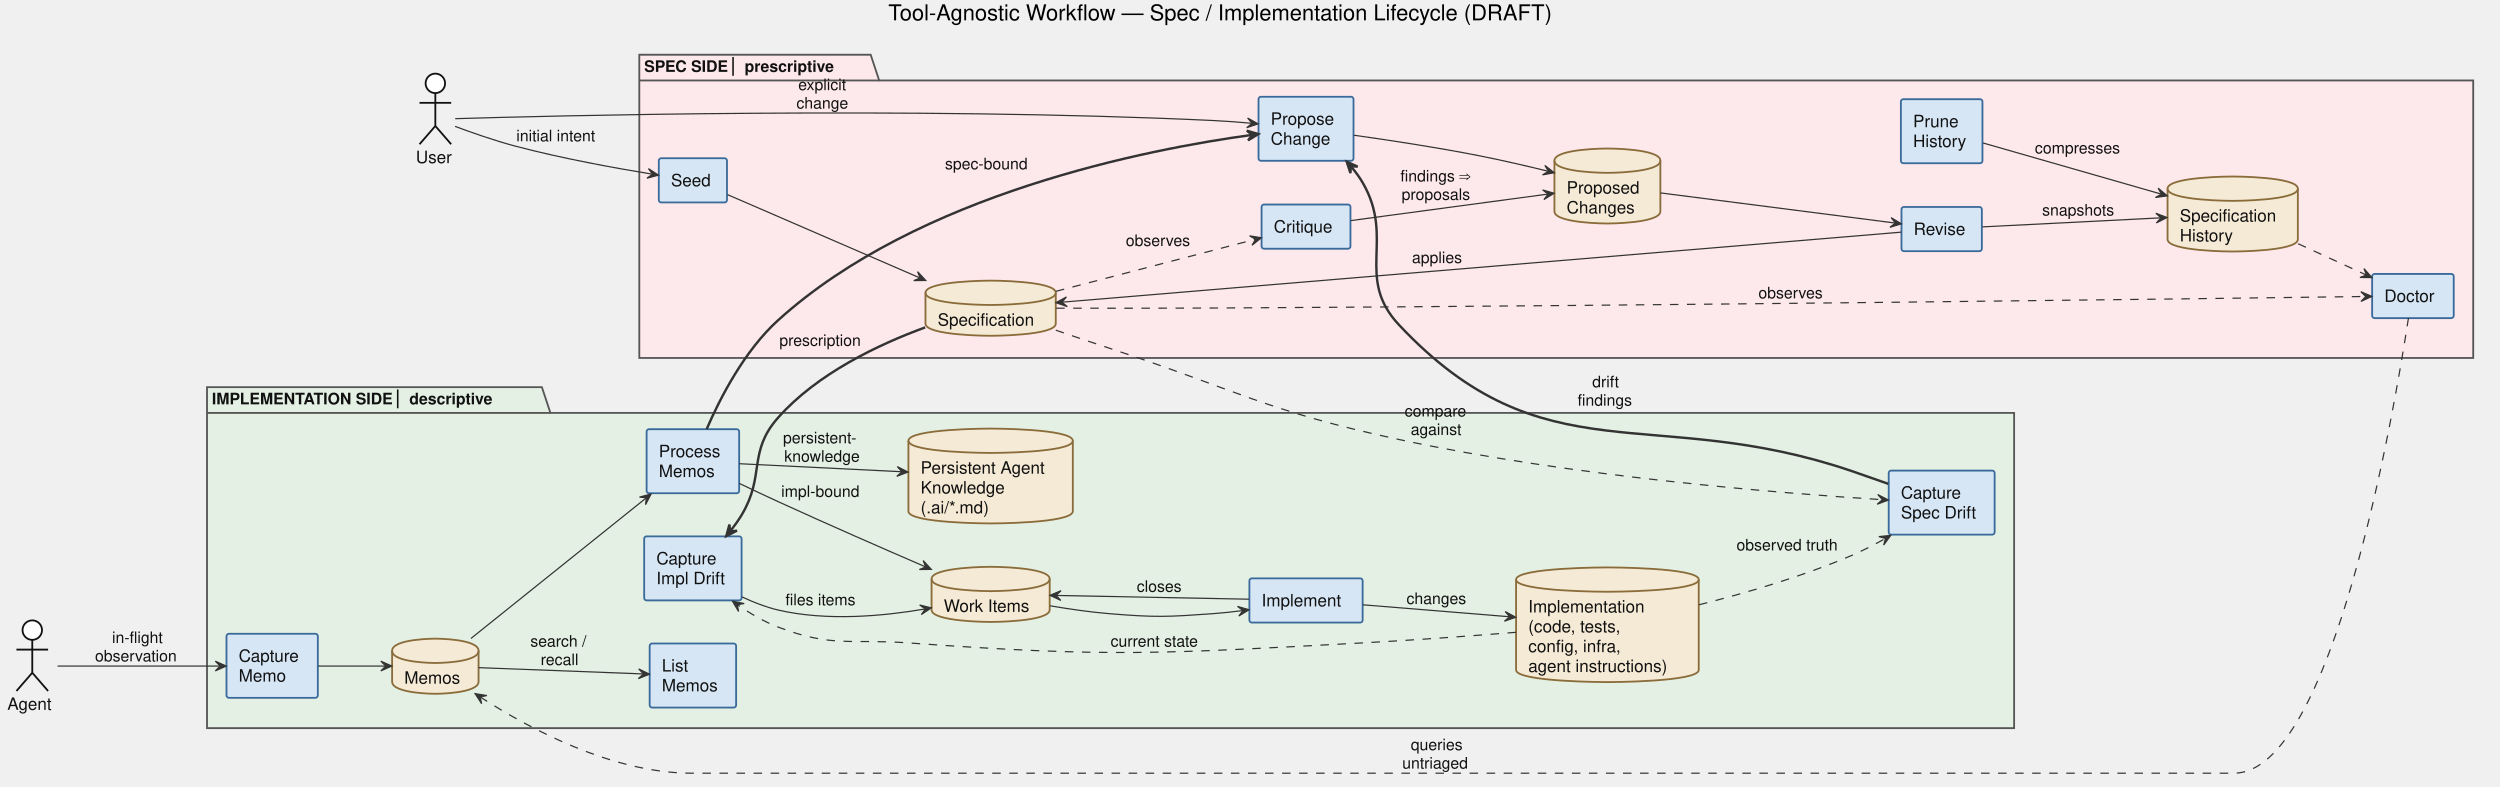
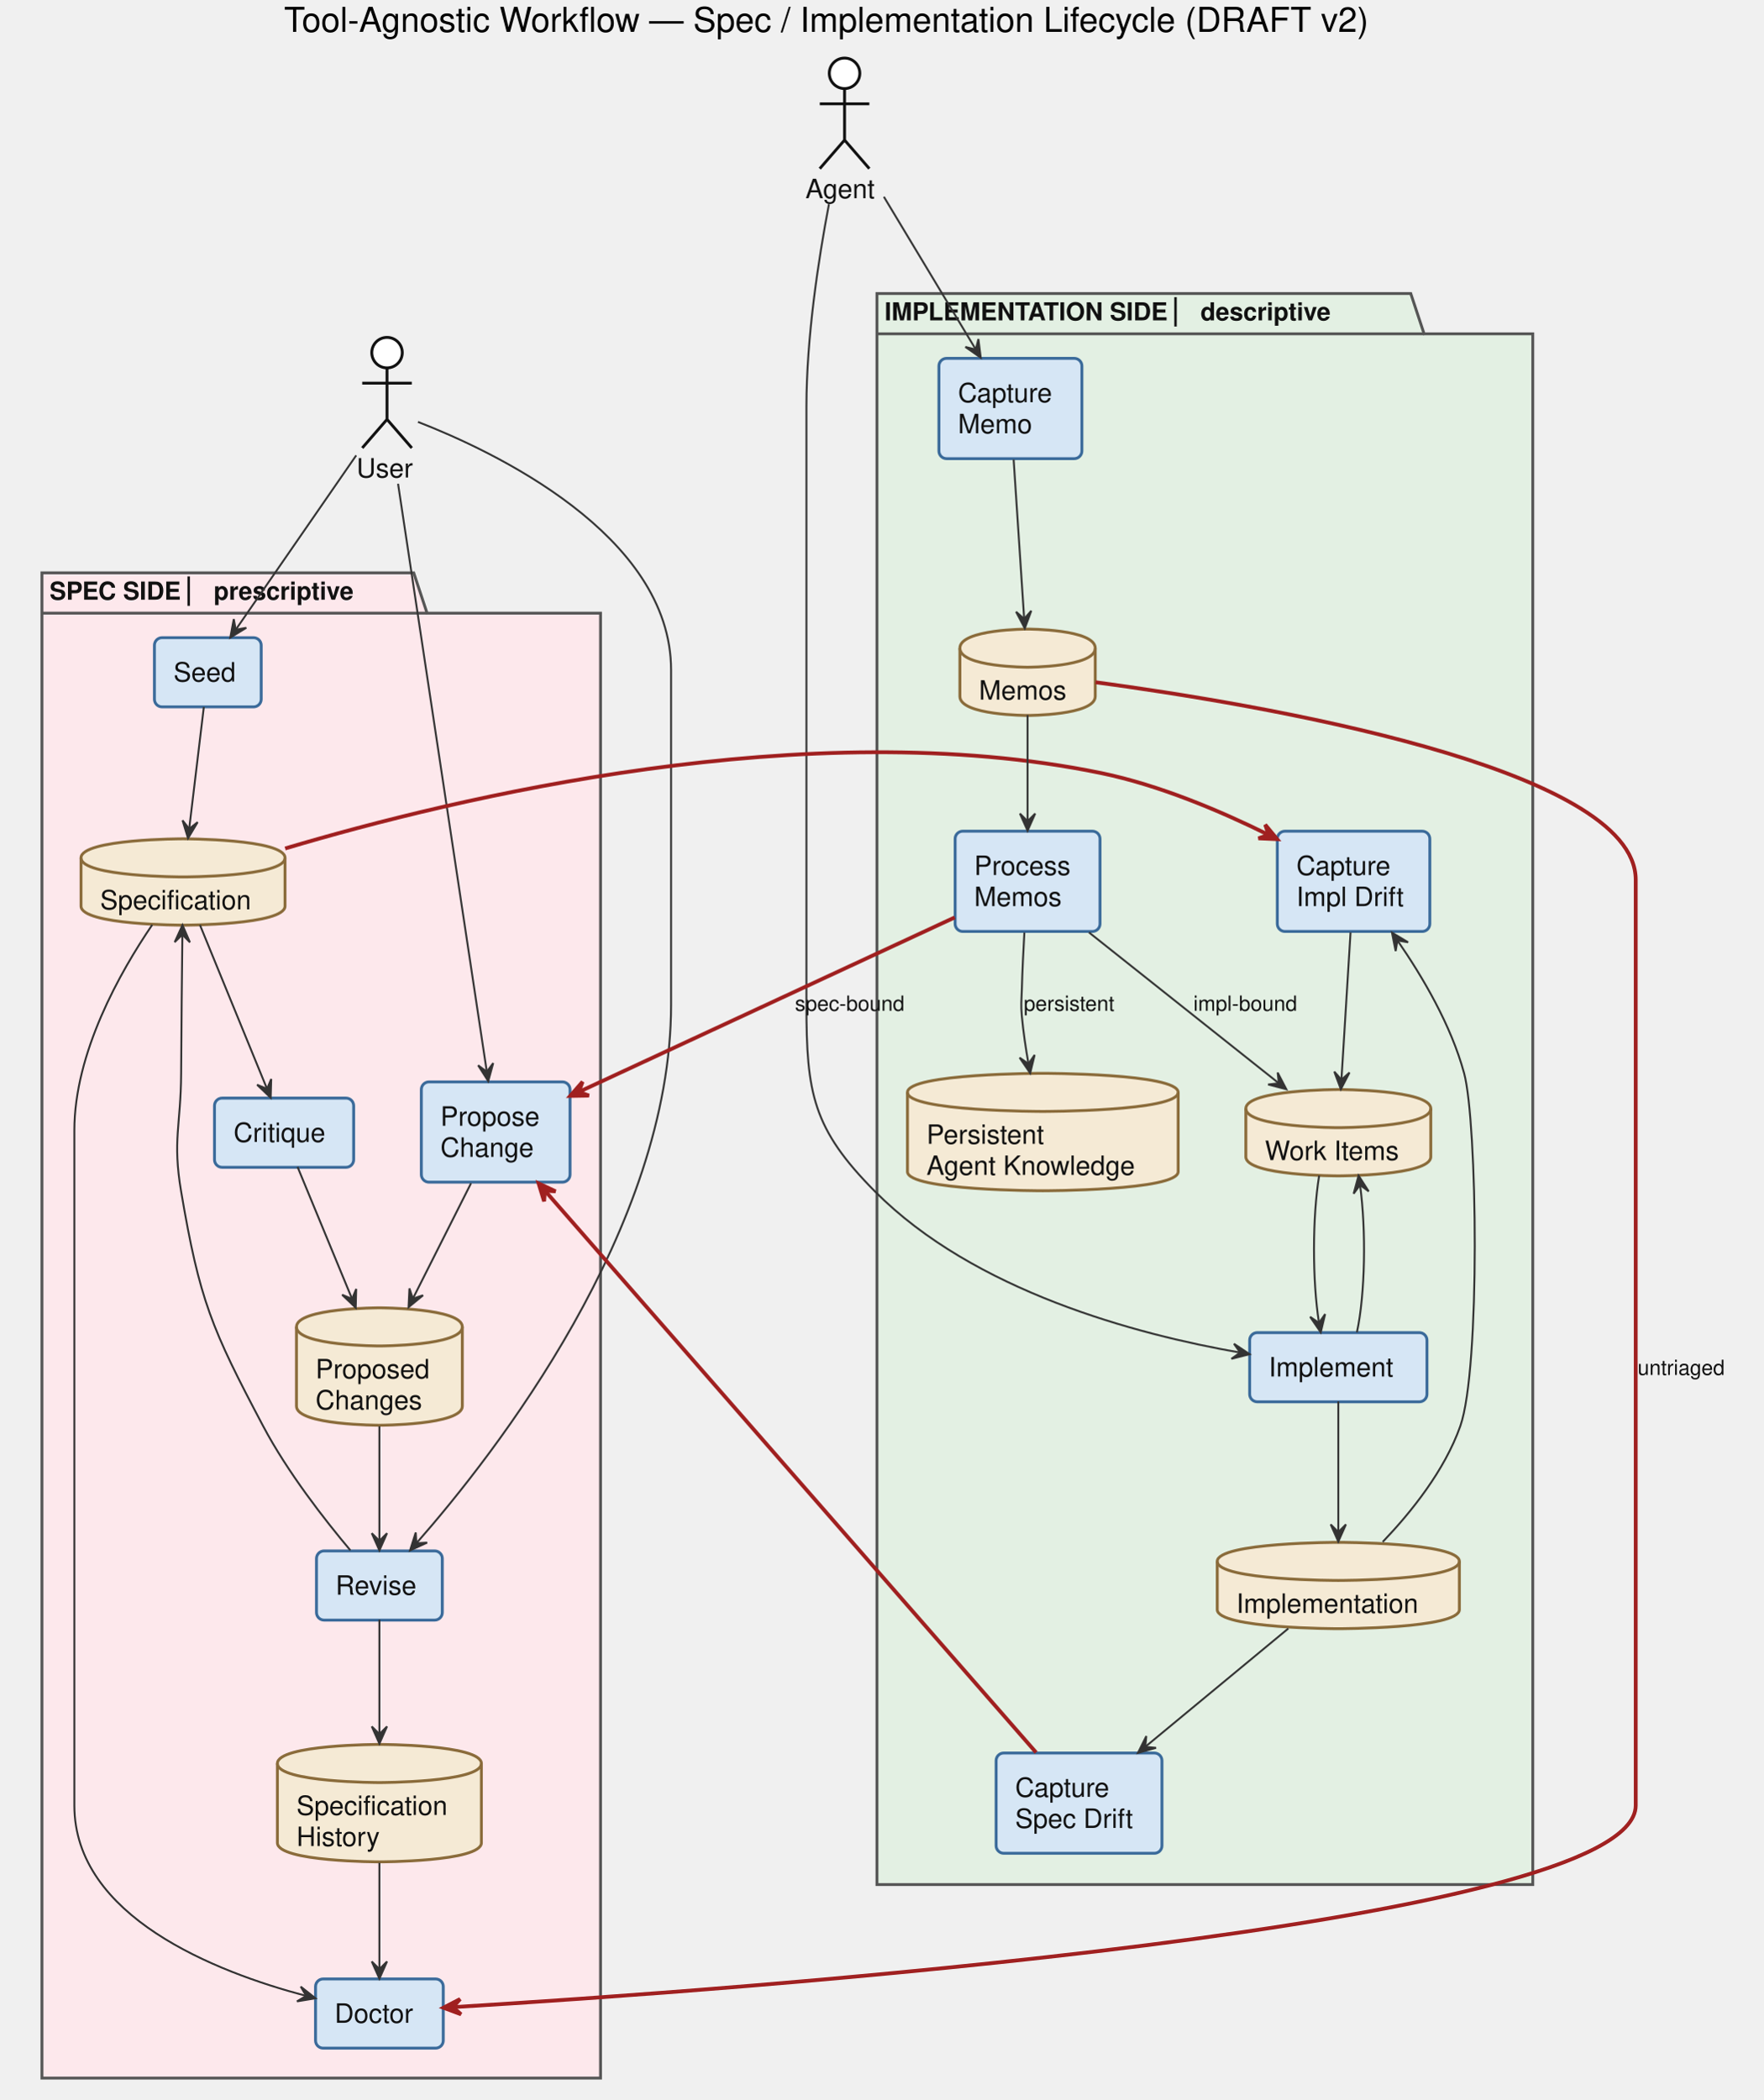
- <svg xmlns="http://www.w3.org/2000/svg" contentScriptType="application/ecmascript" contentStyleType="text/css" height="646px" preserveAspectRatio="none" style="width:2053px;height:646px;background:#FAFAFA;" version="1.1" viewBox="0 0 2053 646" width="2053px" zoomAndPan="magnify">
+ <svg xmlns="http://www.w3.org/2000/svg" contentScriptType="application/ecmascript" contentStyleType="text/css" height="1101px" preserveAspectRatio="none" style="width:925px;height:1101px;background:#FAFAFA;" version="1.1" viewBox="0 0 925 1101" width="925px" zoomAndPan="magnify">
  <defs />
  <g>
-     <text fill="#000000" font-family="Helvetica" font-size="18" lengthAdjust="spacingAndGlyphs" textLength="606" x="729.5" y="16.708">Tool-Agnostic Workflow — Spec / Implementation Lifecycle (DRAFT)</text>
-     <polygon fill="#FDE8EC" points="525,44.953,715,44.953,722,66.086,2031,66.086,2031,293.953,525,293.953,525,44.953" style="stroke: #555555; stroke-width: 1.5;" />
-     <line style="stroke: #555555; stroke-width: 1.5;" x1="525" x2="722" y1="66.086" y2="66.086" />
-     <text fill="#111111" font-family="Helvetica" font-size="13" font-weight="bold" lengthAdjust="spacingAndGlyphs" textLength="184" x="529" y="59.02">SPEC SIDE  ▏prescriptive</text>
-     <polygon fill="#E3F0E3" points="170,317.953,445,317.953,452,339.086,1654,339.086,1654,597.953,170,597.953,170,317.953" style="stroke: #555555; stroke-width: 1.5;" />
-     <line style="stroke: #555555; stroke-width: 1.5;" x1="170" x2="452" y1="339.086" y2="339.086" />
-     <text fill="#111111" font-family="Helvetica" font-size="13" font-weight="bold" lengthAdjust="spacingAndGlyphs" textLength="269" x="174" y="332.02">IMPLEMENTATION SIDE  ▏descriptive</text>
-     <rect fill="#D6E6F5" height="36.297" rx="2" ry="2" style="stroke: #3A6A9A; stroke-width: 1.5;" width="56" x="541" y="129.953" />
-     <text fill="#111111" font-family="Helvetica" font-size="14" lengthAdjust="spacingAndGlyphs" textLength="36" x="551" y="152.948">Seed</text>
-     <rect fill="#D6E6F5" height="52.594" rx="2" ry="2" style="stroke: #3A6A9A; stroke-width: 1.5;" width="78" x="1033.5" y="79.453" />
-     <text fill="#111111" font-family="Helvetica" font-size="14" lengthAdjust="spacingAndGlyphs" textLength="58" x="1043.5" y="102.448">Propose</text>
-     <text fill="#111111" font-family="Helvetica" font-size="14" lengthAdjust="spacingAndGlyphs" textLength="54" x="1043.5" y="118.745">Change</text>
-     <rect fill="#D6E6F5" height="36.297" rx="2" ry="2" style="stroke: #3A6A9A; stroke-width: 1.5;" width="73" x="1036" y="167.953" />
-     <text fill="#111111" font-family="Helvetica" font-size="14" lengthAdjust="spacingAndGlyphs" textLength="53" x="1046" y="190.948">Critique</text>
-     <rect fill="#D6E6F5" height="36.297" rx="2" ry="2" style="stroke: #3A6A9A; stroke-width: 1.5;" width="66" x="1561.5" y="169.953" />
-     <text fill="#111111" font-family="Helvetica" font-size="14" lengthAdjust="spacingAndGlyphs" textLength="46" x="1571.5" y="192.948">Revise</text>
-     <rect fill="#D6E6F5" height="36.297" rx="2" ry="2" style="stroke: #3A6A9A; stroke-width: 1.5;" width="67" x="1948" y="224.953" />
-     <text fill="#111111" font-family="Helvetica" font-size="14" lengthAdjust="spacingAndGlyphs" textLength="47" x="1958" y="247.948">Doctor</text>
-     <rect fill="#D6E6F5" height="52.594" rx="2" ry="2" style="stroke: #3A6A9A; stroke-width: 1.5;" width="67" x="1561" y="81.453" />
-     <text fill="#111111" font-family="Helvetica" font-size="14" lengthAdjust="spacingAndGlyphs" textLength="41" x="1571" y="104.448">Prune</text>
-     <text fill="#111111" font-family="Helvetica" font-size="14" lengthAdjust="spacingAndGlyphs" textLength="47" x="1571" y="120.745">History</text>
-     <path d="M760,240.453 C760,230.453 813.5,230.453 813.5,230.453 C813.5,230.453 867,230.453 867,240.453 L867,265.75 C867,275.75 813.5,275.75 813.5,275.75 C813.5,275.75 760,275.75 760,265.75 L760,240.453 " fill="#F5EAD5" style="stroke: #8A6B3A; stroke-width: 1.5;" />
-     <path d="M760,240.453 C760,250.453 813.5,250.453 813.5,250.453 C813.5,250.453 867,250.453 867,240.453 " fill="none" style="stroke: #8A6B3A; stroke-width: 1.5;" />
-     <text fill="#111111" font-family="Helvetica" font-size="14" lengthAdjust="spacingAndGlyphs" textLength="87" x="770" y="267.448">Specification</text>
-     <path d="M1276.5,131.953 C1276.5,121.953 1320,121.953 1320,121.953 C1320,121.953 1363.5,121.953 1363.5,131.953 L1363.5,173.547 C1363.5,183.547 1320,183.547 1320,183.547 C1320,183.547 1276.5,183.547 1276.5,173.547 L1276.5,131.953 " fill="#F5EAD5" style="stroke: #8A6B3A; stroke-width: 1.5;" />
-     <path d="M1276.5,131.953 C1276.5,141.953 1320,141.953 1320,141.953 C1320,141.953 1363.5,141.953 1363.5,131.953 " fill="none" style="stroke: #8A6B3A; stroke-width: 1.5;" />
-     <text fill="#111111" font-family="Helvetica" font-size="14" lengthAdjust="spacingAndGlyphs" textLength="67" x="1286.5" y="158.948">Proposed</text>
-     <text fill="#111111" font-family="Helvetica" font-size="14" lengthAdjust="spacingAndGlyphs" textLength="62" x="1286.5" y="175.245">Changes</text>
-     <path d="M1780,154.953 C1780,144.953 1833.5,144.953 1833.5,144.953 C1833.5,144.953 1887,144.953 1887,154.953 L1887,196.547 C1887,206.547 1833.5,206.547 1833.5,206.547 C1833.5,206.547 1780,206.547 1780,196.547 L1780,154.953 " fill="#F5EAD5" style="stroke: #8A6B3A; stroke-width: 1.5;" />
-     <path d="M1780,154.953 C1780,164.953 1833.5,164.953 1833.5,164.953 C1833.5,164.953 1887,164.953 1887,154.953 " fill="none" style="stroke: #8A6B3A; stroke-width: 1.5;" />
-     <text fill="#111111" font-family="Helvetica" font-size="14" lengthAdjust="spacingAndGlyphs" textLength="87" x="1790" y="181.948">Specification</text>
-     <text fill="#111111" font-family="Helvetica" font-size="14" lengthAdjust="spacingAndGlyphs" textLength="47" x="1790" y="198.245">History</text>
-     <rect fill="#D6E6F5" height="52.594" rx="2" ry="2" style="stroke: #3A6A9A; stroke-width: 1.5;" width="80" x="529" y="440.453" />
-     <text fill="#111111" font-family="Helvetica" font-size="14" lengthAdjust="spacingAndGlyphs" textLength="55" x="539" y="463.448">Capture</text>
-     <text fill="#111111" font-family="Helvetica" font-size="14" lengthAdjust="spacingAndGlyphs" textLength="60" x="539" y="479.745">Impl Drift</text>
-     <rect fill="#D6E6F5" height="36.297" rx="2" ry="2" style="stroke: #3A6A9A; stroke-width: 1.5;" width="93" x="1026" y="474.953" />
-     <text fill="#111111" font-family="Helvetica" font-size="14" lengthAdjust="spacingAndGlyphs" textLength="73" x="1036" y="497.948">Implement</text>
-     <rect fill="#D6E6F5" height="52.594" rx="2" ry="2" style="stroke: #3A6A9A; stroke-width: 1.5;" width="87" x="1551" y="386.453" />
-     <text fill="#111111" font-family="Helvetica" font-size="14" lengthAdjust="spacingAndGlyphs" textLength="55" x="1561" y="409.448">Capture</text>
-     <text fill="#111111" font-family="Helvetica" font-size="14" lengthAdjust="spacingAndGlyphs" textLength="67" x="1561" y="425.745">Spec Drift</text>
-     <rect fill="#D6E6F5" height="52.594" rx="2" ry="2" style="stroke: #3A6A9A; stroke-width: 1.5;" width="75" x="186" y="520.453" />
-     <text fill="#111111" font-family="Helvetica" font-size="14" lengthAdjust="spacingAndGlyphs" textLength="55" x="196" y="543.448">Capture</text>
-     <text fill="#111111" font-family="Helvetica" font-size="14" lengthAdjust="spacingAndGlyphs" textLength="43" x="196" y="559.745">Memo</text>
-     <rect fill="#D6E6F5" height="52.594" rx="2" ry="2" style="stroke: #3A6A9A; stroke-width: 1.5;" width="71" x="533.5" y="528.453" />
-     <text fill="#111111" font-family="Helvetica" font-size="14" lengthAdjust="spacingAndGlyphs" textLength="23" x="543.5" y="551.448">List</text>
-     <text fill="#111111" font-family="Helvetica" font-size="14" lengthAdjust="spacingAndGlyphs" textLength="51" x="543.5" y="567.745">Memos</text>
-     <rect fill="#D6E6F5" height="52.594" rx="2" ry="2" style="stroke: #3A6A9A; stroke-width: 1.5;" width="76" x="531" y="352.453" />
-     <text fill="#111111" font-family="Helvetica" font-size="14" lengthAdjust="spacingAndGlyphs" textLength="56" x="541" y="375.448">Process</text>
-     <text fill="#111111" font-family="Helvetica" font-size="14" lengthAdjust="spacingAndGlyphs" textLength="51" x="541" y="391.745">Memos</text>
-     <path d="M1245,475.953 C1245,465.953 1320,465.953 1320,465.953 C1320,465.953 1395,465.953 1395,475.953 L1395,550.141 C1395,560.141 1320,560.141 1320,560.141 C1320,560.141 1245,560.141 1245,550.141 L1245,475.953 " fill="#F5EAD5" style="stroke: #8A6B3A; stroke-width: 1.5;" />
-     <path d="M1245,475.953 C1245,485.953 1320,485.953 1320,485.953 C1320,485.953 1395,485.953 1395,475.953 " fill="none" style="stroke: #8A6B3A; stroke-width: 1.5;" />
-     <text fill="#111111" font-family="Helvetica" font-size="14" lengthAdjust="spacingAndGlyphs" textLength="107" x="1255" y="502.948">Implementation</text>
-     <text fill="#111111" font-family="Helvetica" font-size="14" lengthAdjust="spacingAndGlyphs" textLength="87" x="1255" y="519.245">(code, tests,</text>
-     <text fill="#111111" font-family="Helvetica" font-size="14" lengthAdjust="spacingAndGlyphs" textLength="83" x="1255" y="535.542">config, infra,</text>
-     <text fill="#111111" font-family="Helvetica" font-size="14" lengthAdjust="spacingAndGlyphs" textLength="130" x="1255" y="551.839">agent instructions)</text>
-     <path d="M765,475.453 C765,465.453 813.5,465.453 813.5,465.453 C813.5,465.453 862,465.453 862,475.453 L862,500.75 C862,510.75 813.5,510.75 813.5,510.75 C813.5,510.75 765,510.75 765,500.75 L765,475.453 " fill="#F5EAD5" style="stroke: #8A6B3A; stroke-width: 1.5;" />
-     <path d="M765,475.453 C765,485.453 813.5,485.453 813.5,485.453 C813.5,485.453 862,485.453 862,475.453 " fill="none" style="stroke: #8A6B3A; stroke-width: 1.5;" />
-     <text fill="#111111" font-family="Helvetica" font-size="14" lengthAdjust="spacingAndGlyphs" textLength="77" x="775" y="502.448">Work Items</text>
-     <path d="M322,534.453 C322,524.453 357.5,524.453 357.5,524.453 C357.5,524.453 393,524.453 393,534.453 L393,559.75 C393,569.75 357.5,569.75 357.5,569.75 C357.5,569.75 322,569.75 322,559.75 L322,534.453 " fill="#F5EAD5" style="stroke: #8A6B3A; stroke-width: 1.5;" />
-     <path d="M322,534.453 C322,544.453 357.5,544.453 357.5,544.453 C357.5,544.453 393,544.453 393,534.453 " fill="none" style="stroke: #8A6B3A; stroke-width: 1.5;" />
-     <text fill="#111111" font-family="Helvetica" font-size="14" lengthAdjust="spacingAndGlyphs" textLength="51" x="332" y="561.448">Memos</text>
-     <path d="M746,361.953 C746,351.953 813.5,351.953 813.5,351.953 C813.5,351.953 881,351.953 881,361.953 L881,419.844 C881,429.844 813.5,429.844 813.5,429.844 C813.5,429.844 746,429.844 746,419.844 L746,361.953 " fill="#F5EAD5" style="stroke: #8A6B3A; stroke-width: 1.5;" />
-     <path d="M746,361.953 C746,371.953 813.5,371.953 813.5,371.953 C813.5,371.953 881,371.953 881,361.953 " fill="none" style="stroke: #8A6B3A; stroke-width: 1.5;" />
-     <text fill="#111111" font-family="Helvetica" font-size="14" lengthAdjust="spacingAndGlyphs" textLength="115" x="756" y="388.948">Persistent Agent</text>
-     <text fill="#111111" font-family="Helvetica" font-size="14" lengthAdjust="spacingAndGlyphs" textLength="77" x="756" y="405.245">Knowledge</text>
-     <text fill="#111111" font-family="Helvetica" font-size="14" lengthAdjust="spacingAndGlyphs" textLength="63" x="756" y="421.542">(.ai/*.md)</text>
-     <ellipse cx="357.5" cy="68.453" fill="#FFFFFF" rx="8" ry="8" style="stroke: #111111; stroke-width: 1.5;" />
-     <path d="M357.5,76.453 L357.5,103.453 M344.5,84.453 L370.5,84.453 M357.5,103.453 L344.5,118.453 M357.5,103.453 L370.5,118.453 " fill="none" style="stroke: #111111; stroke-width: 1.5;" />
-     <text fill="#111111" font-family="Helvetica" font-size="14" lengthAdjust="spacingAndGlyphs" textLength="32" x="341.5" y="133.948">User</text>
-     <ellipse cx="26.5" cy="517.453" fill="#FFFFFF" rx="8" ry="8" style="stroke: #111111; stroke-width: 1.5;" />
-     <path d="M26.5,525.453 L26.5,552.453 M13.5,533.453 L39.5,533.453 M26.5,552.453 L13.5,567.453 M26.5,552.453 L39.5,567.453 " fill="none" style="stroke: #111111; stroke-width: 1.5;" />
-     <text fill="#111111" font-family="Helvetica" font-size="14" lengthAdjust="spacingAndGlyphs" textLength="41" x="6" y="582.948">Agent</text>
-     <path d="M373.7,103.803 C386.65,108.623 405.85,115.393 423,119.953 C461.3,130.133 506.2,138.223 535.78,143.043 " fill="none" id="User-&gt;Seed" style="stroke: #333333; stroke-width: 1.0;" />
-     <polygon fill="#333333" points="540.76,143.843,532.517,138.453,535.825,143.042,531.235,146.35,540.76,143.843" style="stroke: #333333; stroke-width: 1.0;" />
-     <text fill="#111111" font-family="Helvetica" font-size="13" lengthAdjust="spacingAndGlyphs" textLength="74" x="424" y="116.02">initial intent</text>
-     <path d="M373.81,97.463 C444.65,95.313 747.8,87.273 996,98.953 C1006.4,99.443 1017.57,100.293 1028.05,101.243 " fill="none" id="User-&gt;Propose" style="stroke: #333333; stroke-width: 1.0;" />
-     <polygon fill="#333333" points="1033.14,101.713,1024.544,96.906,1028.161,101.255,1023.812,104.872,1033.14,101.713" style="stroke: #333333; stroke-width: 1.0;" />
-     <text fill="#111111" font-family="Helvetica" font-size="13" lengthAdjust="spacingAndGlyphs" textLength="44" x="655.5" y="74.02">explicit</text>
-     <text fill="#111111" font-family="Helvetica" font-size="13" lengthAdjust="spacingAndGlyphs" textLength="47" x="654" y="89.153">change</text>
-     <path d="M47.27,546.953 C78.38,546.953 139.44,546.953 180.61,546.953 " fill="none" id="Agent-&gt;CaptureMemo" style="stroke: #333333; stroke-width: 1.0;" />
-     <polygon fill="#333333" points="185.78,546.953,176.78,542.953,180.78,546.953,176.78,550.953,185.78,546.953" style="stroke: #333333; stroke-width: 1.0;" />
-     <text fill="#111111" font-family="Helvetica" font-size="13" lengthAdjust="spacingAndGlyphs" textLength="47" x="92" y="528.02">in-flight</text>
-     <text fill="#111111" font-family="Helvetica" font-size="13" lengthAdjust="spacingAndGlyphs" textLength="75" x="78" y="543.153">observation</text>
-     <path d="M597.35,159.793 C635.51,176.313 705.64,206.683 755.45,228.253 " fill="none" id="Seed-&gt;Spec" style="stroke: #333333; stroke-width: 1.0;" />
-     <polygon fill="#333333" points="760.21,230.313,753.532,223.074,755.62,228.332,750.362,230.419,760.21,230.313" style="stroke: #333333; stroke-width: 1.0;" />
-     <path d="M1111.78,111.043 C1140.34,115.043 1180.24,121.083 1215,127.953 C1233.57,131.623 1253.83,136.333 1271.5,140.673 " fill="none" id="Propose-&gt;PCQueue" style="stroke: #333333; stroke-width: 1.0;" />
-     <polygon fill="#333333" points="1276.42,141.883,1268.642,135.841,1271.566,140.684,1266.723,143.608,1276.42,141.883" style="stroke: #333333; stroke-width: 1.0;" />
-     <path d="M1363.58,158.423 C1416.55,165.223 1506.12,176.733 1556.4,183.183 " fill="none" id="PCQueue-&gt;Revise" style="stroke: #333333; stroke-width: 1.0;" />
-     <polygon fill="#333333" points="1561.44,183.833,1553.015,178.733,1556.48,183.204,1552.008,186.669,1561.44,183.833" style="stroke: #333333; stroke-width: 1.0;" />
-     <path d="M1561.34,190.633 C1442.42,200.563 1026.56,235.263 872.5,248.113 " fill="none" id="Revise-&gt;Spec" style="stroke: #333333; stroke-width: 1.0;" />
-     <polygon fill="#333333" points="867.13,248.563,876.43,251.804,872.113,248.149,875.768,243.832,867.13,248.563" style="stroke: #333333; stroke-width: 1.0;" />
-     <text fill="#111111" font-family="Helvetica" font-size="13" lengthAdjust="spacingAndGlyphs" textLength="45" x="1159.5" y="216.02">applies</text>
-     <path d="M1627.96,186.313 C1665.55,184.403 1728.22,181.233 1774.31,178.903 " fill="none" id="Revise-&gt;History" style="stroke: #333333; stroke-width: 1.0;" />
-     <polygon fill="#333333" points="1779.56,178.633,1770.366,175.102,1774.567,178.891,1770.778,183.091,1779.56,178.633" style="stroke: #333333; stroke-width: 1.0;" />
-     <text fill="#111111" font-family="Helvetica" font-size="13" lengthAdjust="spacingAndGlyphs" textLength="66" x="1677" y="177.02">snapshots</text>
-     <path d="M867.13,239.233 C915.63,226.593 986.6,208.083 1030.87,196.543 " fill="none" id="Spec-&gt;Critique" style="stroke: #333333; stroke-width: 1.0; stroke-dasharray: 7.0,7.0;" />
-     <polygon fill="#333333" points="1035.86,195.243,1026.139,193.66,1031.024,196.513,1028.171,201.397,1035.86,195.243" style="stroke: #333333; stroke-width: 1.0;" />
-     <text fill="#111111" font-family="Helvetica" font-size="13" lengthAdjust="spacingAndGlyphs" textLength="58" x="924.5" y="202.02">observes</text>
-     <path d="M1109.2,181.153 C1151.93,175.413 1223.65,165.773 1271.15,159.383 " fill="none" id="Critique-&gt;PCQueue" style="stroke: #333333; stroke-width: 1.0;" />
-     <polygon fill="#333333" points="1276.24,158.703,1266.785,155.947,1271.285,159.374,1267.858,163.875,1276.24,158.703" style="stroke: #333333; stroke-width: 1.0;" />
-     <text fill="#111111" font-family="Helvetica" font-size="13" lengthAdjust="spacingAndGlyphs" textLength="64" x="1150" y="149.02">findings ⇒</text>
-     <text fill="#111111" font-family="Helvetica" font-size="13" lengthAdjust="spacingAndGlyphs" textLength="62" x="1151" y="164.153">proposals</text>
-     <path d="M867.32,253.093 C903.53,253.153 952.67,253.173 996,252.953 C1364.79,251.083 1811.26,245.263 1942.51,243.473 " fill="none" id="Spec-&gt;Doctor" style="stroke: #333333; stroke-width: 1.0; stroke-dasharray: 7.0,7.0;" />
-     <polygon fill="#333333" points="1947.78,243.403,1938.724,239.532,1942.781,243.475,1938.838,247.531,1947.78,243.403" style="stroke: #333333; stroke-width: 1.0;" />
-     <text fill="#111111" font-family="Helvetica" font-size="13" lengthAdjust="spacingAndGlyphs" textLength="58" x="1444" y="245.02">observes</text>
-     <path d="M1887.21,200.143 C1905.73,208.643 1926.13,218.003 1943.13,225.803 " fill="none" id="History-&gt;Doctor" style="stroke: #333333; stroke-width: 1.0; stroke-dasharray: 7.0,7.0;" />
-     <polygon fill="#333333" points="1947.83,227.963,1941.32,220.573,1943.286,225.877,1937.982,227.843,1947.83,227.963" style="stroke: #333333; stroke-width: 1.0;" />
-     <path d="M1628.45,117.413 C1666.25,128.253 1728.91,146.233 1774.84,159.413 " fill="none" id="Prune-&gt;History" style="stroke: #333333; stroke-width: 1.0;" />
-     <polygon fill="#333333" points="1779.79,160.833,1772.253,154.494,1774.986,159.446,1770.034,162.18,1779.79,160.833" style="stroke: #333333; stroke-width: 1.0;" />
-     <text fill="#111111" font-family="Helvetica" font-size="13" lengthAdjust="spacingAndGlyphs" textLength="78" x="1671" y="126.02">compresses</text>
-     <path d="M759.75,268.863 C721.56,282.823 671.2,306.653 639,342.953 C613.8,371.363 628.59,390.423 609,422.953 C606.26,427.503 603.02,432.023 599.6,436.343 " fill="none" id="Spec-&gt;CaptureImplDrift" style="stroke: #333333; stroke-width: 2.0;" />
-     <polygon fill="#333333" points="596.41,440.243,605.198,435.796,599.57,436.368,598.998,430.74,596.41,440.243" style="stroke: #333333; stroke-width: 2.0;" />
-     <text fill="#111111" font-family="Helvetica" font-size="13" lengthAdjust="spacingAndGlyphs" textLength="75" x="640" y="284.02">prescription</text>
-     <path d="M1244.96,519.253 C1207.28,522.273 1160.72,525.713 1119,527.953 C953.46,536.853 911.34,539.973 746,527.953 C698.22,524.483 683.76,532.023 639,514.953 C627.43,510.543 615.94,503.773 605.76,496.703 " fill="none" id="Impl-&gt;CaptureImplDrift" style="stroke: #333333; stroke-width: 1.0; stroke-dasharray: 7.0,7.0;" />
-     <polygon fill="#333333" points="601.48,493.663,606.49,502.143,605.553,496.564,611.131,495.627,601.48,493.663" style="stroke: #333333; stroke-width: 1.0;" />
-     <text fill="#111111" font-family="Helvetica" font-size="13" lengthAdjust="spacingAndGlyphs" textLength="83" x="912" y="531.02">current state</text>
-     <path d="M609.34,490.153 C618.75,494.613 628.99,498.623 639,500.953 C678.82,510.233 725.03,506.063 759.74,500.073 " fill="none" id="CaptureImplDrift-&gt;WorkItems" style="stroke: #333333; stroke-width: 1.0;" />
-     <polygon fill="#333333" points="764.78,499.183,755.221,496.811,759.856,500.054,756.614,504.689,764.78,499.183" style="stroke: #333333; stroke-width: 1.0;" />
-     <text fill="#111111" font-family="Helvetica" font-size="13" lengthAdjust="spacingAndGlyphs" textLength="65" x="645" y="497.02">files items</text>
-     <path d="M862.41,497.493 C877.85,500.133 895.09,502.643 911,503.953 C948.65,507.053 958.32,506.683 996,503.953 C1003.99,503.373 1012.41,502.453 1020.62,501.393 " fill="none" id="WorkItems-&gt;Implement" style="stroke: #333333; stroke-width: 1.0;" />
-     <polygon fill="#333333" points="1025.7,500.713,1016.244,497.961,1020.745,501.386,1017.32,505.888,1025.7,500.713" style="stroke: #333333; stroke-width: 1.0;" />
-     <path d="M1025.75,492.063 C981.32,491.203 913.92,489.883 867.25,488.983 " fill="none" id="Implement-&gt;WorkItems" style="stroke: #333333; stroke-width: 1.0;" />
-     <polygon fill="#333333" points="862.24,488.883,871.158,493.062,867.239,488.983,871.318,485.064,862.24,488.883" style="stroke: #333333; stroke-width: 1.0;" />
-     <text fill="#111111" font-family="Helvetica" font-size="13" lengthAdjust="spacingAndGlyphs" textLength="40" x="933.5" y="486.02">closes</text>
-     <path d="M1119.1,496.663 C1152.81,499.413 1199.57,503.223 1239.39,506.463 " fill="none" id="Implement-&gt;Impl" style="stroke: #333333; stroke-width: 1.0;" />
-     <polygon fill="#333333" points="1244.71,506.903,1236.072,502.172,1239.727,506.489,1235.41,510.144,1244.71,506.903" style="stroke: #333333; stroke-width: 1.0;" />
-     <text fill="#111111" font-family="Helvetica" font-size="13" lengthAdjust="spacingAndGlyphs" textLength="54" x="1155" y="496.02">changes</text>
-     <path d="M1395.24,496.643 C1433.61,487.013 1480.71,473.293 1521,455.953 C1529.96,452.093 1539.17,447.333 1547.89,442.393 " fill="none" id="Impl-&gt;CaptureSpecDrift" style="stroke: #333333; stroke-width: 1.0; stroke-dasharray: 7.0,7.0;" />
-     <polygon fill="#333333" points="1552.68,439.643,1542.884,440.667,1548.347,442.138,1546.876,447.6,1552.68,439.643" style="stroke: #333333; stroke-width: 1.0;" />
-     <text fill="#111111" font-family="Helvetica" font-size="13" lengthAdjust="spacingAndGlyphs" textLength="94" x="1426" y="452.02">observed truth</text>
-     <path d="M867.01,271.163 C881.26,276.043 896.7,281.253 911,285.953 C1016.37,320.563 1040.55,337.743 1149,360.953 C1291.37,391.423 1463.47,405.153 1545.5,410.313 " fill="none" id="Spec-&gt;CaptureSpecDrift" style="stroke: #333333; stroke-width: 1.0; stroke-dasharray: 7.0,7.0;" />
-     <polygon fill="#333333" points="1550.78,410.643,1542.036,406.111,1545.789,410.344,1541.557,414.097,1550.78,410.643" style="stroke: #333333; stroke-width: 1.0;" />
-     <text fill="#111111" font-family="Helvetica" font-size="13" lengthAdjust="spacingAndGlyphs" textLength="57" x="1153.5" y="342.02">compare</text>
-     <text fill="#111111" font-family="Helvetica" font-size="13" lengthAdjust="spacingAndGlyphs" textLength="47" x="1158.5" y="357.153">against</text>
-     <path d="M261.27,546.953 C278.41,546.953 298.86,546.953 316.4,546.953 " fill="none" id="CaptureMemo-&gt;Memos" style="stroke: #333333; stroke-width: 1.0;" />
-     <polygon fill="#333333" points="321.74,546.953,312.74,542.953,316.74,546.953,312.74,550.953,321.74,546.953" style="stroke: #333333; stroke-width: 1.0;" />
-     <path d="M393.09,548.273 C430.24,549.693 489.18,551.943 528.22,553.433 " fill="none" id="Memos-&gt;ListMemos" style="stroke: #333333; stroke-width: 1.0;" />
-     <polygon fill="#333333" points="533.35,553.633,524.505,549.301,528.354,553.447,524.207,557.295,533.35,553.633" style="stroke: #333333; stroke-width: 1.0;" />
-     <text fill="#111111" font-family="Helvetica" font-size="13" lengthAdjust="spacingAndGlyphs" textLength="51" x="435.5" y="531.02">search /</text>
-     <text fill="#111111" font-family="Helvetica" font-size="13" lengthAdjust="spacingAndGlyphs" textLength="34" x="444" y="546.153">recall</text>
-     <path d="M386.75,524.293 C423.97,494.453 489.53,441.883 530.76,408.813 " fill="none" id="Memos-&gt;ProcessMemos" style="stroke: #333333; stroke-width: 1.0;" />
-     <polygon fill="#333333" points="534.67,405.673,525.147,408.185,530.77,408.802,530.153,414.425,534.67,405.673" style="stroke: #333333; stroke-width: 1.0;" />
-     <path d="M607.14,396.993 C617.42,401.913 628.62,407.193 639,411.953 C679.32,430.423 725.31,450.523 759.81,465.413 " fill="none" id="ProcessMemos-&gt;WorkItems" style="stroke: #333333; stroke-width: 1.0;" />
-     <polygon fill="#333333" points="764.81,467.573,758.121,460.344,760.216,465.598,754.962,467.693,764.81,467.573" style="stroke: #333333; stroke-width: 1.0;" />
-     <text fill="#111111" font-family="Helvetica" font-size="13" lengthAdjust="spacingAndGlyphs" textLength="72" x="641.5" y="408.02">impl-bound</text>
-     <path d="M607.09,380.793 C642.48,382.543 696.74,385.223 740.61,387.393 " fill="none" id="ProcessMemos-&gt;AgentKnowledge" style="stroke: #333333; stroke-width: 1.0;" />
-     <polygon fill="#333333" points="745.63,387.643,736.848,383.185,740.637,387.386,736.436,391.174,745.63,387.643" style="stroke: #333333; stroke-width: 1.0;" />
-     <text fill="#111111" font-family="Helvetica" font-size="13" lengthAdjust="spacingAndGlyphs" textLength="69" x="643" y="364.02">persistent-</text>
-     <text fill="#111111" font-family="Helvetica" font-size="13" lengthAdjust="spacingAndGlyphs" textLength="67" x="644" y="379.153">knowledge</text>
-     <path d="M580.31,352.383 C591.45,326.653 611.38,287.953 639,262.953 C754,158.853 943.39,122.353 1028.14,110.783 " fill="none" id="ProcessMemos-&gt;Propose" style="stroke: #333333; stroke-width: 2.0;" />
-     <polygon fill="#333333" points="1033.33,110.093,1023.882,107.311,1028.373,110.75,1024.934,115.241,1033.33,110.093" style="stroke: #333333; stroke-width: 2.0;" />
-     <text fill="#111111" font-family="Helvetica" font-size="13" lengthAdjust="spacingAndGlyphs" textLength="75" x="776" y="139.02">spec-bound</text>
-     <path d="M1550.64,397.323 C1540.92,393.853 1530.62,390.233 1521,386.953 C1356.55,330.953 1268.03,393.483 1149,266.953 C1112.22,227.853 1145.98,196.363 1119,149.953 C1116.29,145.293 1112.96,140.813 1109.33,136.603 " fill="none" id="CaptureSpecDrift-&gt;Propose" style="stroke: #333333; stroke-width: 2.0;" />
-     <polygon fill="#333333" points="1105.93,132.813,1108.977,142.179,1109.275,136.53,1114.924,136.827,1105.93,132.813" style="stroke: #333333; stroke-width: 2.0;" />
-     <text fill="#111111" font-family="Helvetica" font-size="13" lengthAdjust="spacingAndGlyphs" textLength="25" x="1307.5" y="318.02">drift</text>
-     <text fill="#111111" font-family="Helvetica" font-size="13" lengthAdjust="spacingAndGlyphs" textLength="49" x="1295.5" y="333.153">findings</text>
-     <path d="M1977.84,261.073 C1966.05,338.173 1915.38,634.953 1834.5,634.953 C568,634.953 568,634.953 568,634.953 C502.91,634.953 434.7,598.403 394.43,572.413 " fill="none" id="Doctor-&gt;Memos" style="stroke: #333333; stroke-width: 1.0; stroke-dasharray: 7.0,7.0;" />
-     <polygon fill="#333333" points="390.14,569.613,395.495,577.879,394.329,572.344,399.864,571.177,390.14,569.613" style="stroke: #333333; stroke-width: 1.0;" />
-     <text fill="#111111" font-family="Helvetica" font-size="13" lengthAdjust="spacingAndGlyphs" textLength="47" x="1158.5" y="616.02">queries</text>
-     <text fill="#111111" font-family="Helvetica" font-size="13" lengthAdjust="spacingAndGlyphs" textLength="61" x="1151.5" y="631.153">untriaged</text>
+     <text fill="#000000" font-family="Helvetica" font-size="18" lengthAdjust="spacingAndGlyphs" textLength="634" x="149" y="16.708">Tool-Agnostic Workflow — Spec / Implementation Lifecycle (DRAFT v2)</text>
+     <polygon fill="#FDE8EC" points="22,300.453,217,300.453,224,321.586,315,321.586,315,1089.953,22,1089.953,22,300.453" style="stroke: #555555; stroke-width: 1.5;" />
+     <line style="stroke: #555555; stroke-width: 1.5;" x1="22" x2="224" y1="321.586" y2="321.586" />
+     <text fill="#111111" font-family="Helvetica" font-size="13" font-weight="bold" lengthAdjust="spacingAndGlyphs" textLength="189" x="26" y="314.52">SPEC SIDE  ▏ prescriptive</text>
+     <polygon fill="#E3F0E3" points="460,153.953,740,153.953,747,175.086,804,175.086,804,988.453,460,988.453,460,153.953" style="stroke: #555555; stroke-width: 1.5;" />
+     <line style="stroke: #555555; stroke-width: 1.5;" x1="460" x2="747" y1="175.086" y2="175.086" />
+     <text fill="#111111" font-family="Helvetica" font-size="13" font-weight="bold" lengthAdjust="spacingAndGlyphs" textLength="274" x="464" y="168.02">IMPLEMENTATION SIDE  ▏ descriptive</text>
+     <rect fill="#D6E6F5" height="36.297" rx="4" ry="4" style="stroke: #3A6A9A; stroke-width: 1.5;" width="56" x="81" y="334.453" />
+     <text fill="#111111" font-family="Helvetica" font-size="14" lengthAdjust="spacingAndGlyphs" textLength="36" x="91" y="357.448">Seed</text>
+     <rect fill="#D6E6F5" height="52.594" rx="4" ry="4" style="stroke: #3A6A9A; stroke-width: 1.5;" width="78" x="221" y="567.453" />
+     <text fill="#111111" font-family="Helvetica" font-size="14" lengthAdjust="spacingAndGlyphs" textLength="58" x="231" y="590.448">Propose</text>
+     <text fill="#111111" font-family="Helvetica" font-size="14" lengthAdjust="spacingAndGlyphs" textLength="54" x="231" y="606.745">Change</text>
+     <rect fill="#D6E6F5" height="36.297" rx="4" ry="4" style="stroke: #3A6A9A; stroke-width: 1.5;" width="73" x="112.5" y="575.953" />
+     <text fill="#111111" font-family="Helvetica" font-size="14" lengthAdjust="spacingAndGlyphs" textLength="53" x="122.5" y="598.948">Critique</text>
+     <rect fill="#D6E6F5" height="36.297" rx="4" ry="4" style="stroke: #3A6A9A; stroke-width: 1.5;" width="66" x="166" y="813.453" />
+     <text fill="#111111" font-family="Helvetica" font-size="14" lengthAdjust="spacingAndGlyphs" textLength="46" x="176" y="836.448">Revise</text>
+     <rect fill="#D6E6F5" height="36.297" rx="4" ry="4" style="stroke: #3A6A9A; stroke-width: 1.5;" width="67" x="165.5" y="1037.953" />
+     <text fill="#111111" font-family="Helvetica" font-size="14" lengthAdjust="spacingAndGlyphs" textLength="47" x="175.5" y="1060.948">Doctor</text>
+     <path d="M42.5,449.953 C42.5,439.953 96,439.953 96,439.953 C96,439.953 149.5,439.953 149.5,449.953 L149.5,475.25 C149.5,485.25 96,485.25 96,485.25 C96,485.25 42.5,485.25 42.5,475.25 L42.5,449.953 " fill="#F5EAD5" style="stroke: #8A6B3A; stroke-width: 1.5;" />
+     <path d="M42.5,449.953 C42.5,459.953 96,459.953 96,459.953 C96,459.953 149.5,459.953 149.5,449.953 " fill="none" style="stroke: #8A6B3A; stroke-width: 1.5;" />
+     <text fill="#111111" font-family="Helvetica" font-size="14" lengthAdjust="spacingAndGlyphs" textLength="87" x="52.5" y="476.948">Specification</text>
+     <path d="M155.5,695.953 C155.5,685.953 199,685.953 199,685.953 C199,685.953 242.5,685.953 242.5,695.953 L242.5,737.547 C242.5,747.547 199,747.547 199,747.547 C199,747.547 155.5,747.547 155.5,737.547 L155.5,695.953 " fill="#F5EAD5" style="stroke: #8A6B3A; stroke-width: 1.5;" />
+     <path d="M155.5,695.953 C155.5,705.953 199,705.953 199,705.953 C199,705.953 242.5,705.953 242.5,695.953 " fill="none" style="stroke: #8A6B3A; stroke-width: 1.5;" />
+     <text fill="#111111" font-family="Helvetica" font-size="14" lengthAdjust="spacingAndGlyphs" textLength="67" x="165.5" y="722.948">Proposed</text>
+     <text fill="#111111" font-family="Helvetica" font-size="14" lengthAdjust="spacingAndGlyphs" textLength="62" x="165.5" y="739.245">Changes</text>
+     <path d="M145.5,924.953 C145.5,914.953 199,914.953 199,914.953 C199,914.953 252.5,914.953 252.5,924.953 L252.5,966.547 C252.5,976.547 199,976.547 199,976.547 C199,976.547 145.5,976.547 145.5,966.547 L145.5,924.953 " fill="#F5EAD5" style="stroke: #8A6B3A; stroke-width: 1.5;" />
+     <path d="M145.5,924.953 C145.5,934.953 199,934.953 199,934.953 C199,934.953 252.5,934.953 252.5,924.953 " fill="none" style="stroke: #8A6B3A; stroke-width: 1.5;" />
+     <text fill="#111111" font-family="Helvetica" font-size="14" lengthAdjust="spacingAndGlyphs" textLength="87" x="155.5" y="951.948">Specification</text>
+     <text fill="#111111" font-family="Helvetica" font-size="14" lengthAdjust="spacingAndGlyphs" textLength="47" x="155.5" y="968.245">History</text>
+     <rect fill="#D6E6F5" height="52.594" rx="4" ry="4" style="stroke: #3A6A9A; stroke-width: 1.5;" width="80" x="670" y="435.953" />
+     <text fill="#111111" font-family="Helvetica" font-size="14" lengthAdjust="spacingAndGlyphs" textLength="55" x="680" y="458.948">Capture</text>
+     <text fill="#111111" font-family="Helvetica" font-size="14" lengthAdjust="spacingAndGlyphs" textLength="60" x="680" y="475.245">Impl Drift</text>
+     <rect fill="#D6E6F5" height="36.297" rx="4" ry="4" style="stroke: #3A6A9A; stroke-width: 1.5;" width="93" x="655.5" y="698.953" />
+     <text fill="#111111" font-family="Helvetica" font-size="14" lengthAdjust="spacingAndGlyphs" textLength="73" x="665.5" y="721.948">Implement</text>
+     <rect fill="#D6E6F5" height="52.594" rx="4" ry="4" style="stroke: #3A6A9A; stroke-width: 1.5;" width="87" x="522.5" y="919.453" />
+     <text fill="#111111" font-family="Helvetica" font-size="14" lengthAdjust="spacingAndGlyphs" textLength="55" x="532.5" y="942.448">Capture</text>
+     <text fill="#111111" font-family="Helvetica" font-size="14" lengthAdjust="spacingAndGlyphs" textLength="67" x="532.5" y="958.745">Spec Drift</text>
+     <rect fill="#D6E6F5" height="52.594" rx="4" ry="4" style="stroke: #3A6A9A; stroke-width: 1.5;" width="75" x="492.5" y="187.953" />
+     <text fill="#111111" font-family="Helvetica" font-size="14" lengthAdjust="spacingAndGlyphs" textLength="55" x="502.5" y="210.948">Capture</text>
+     <text fill="#111111" font-family="Helvetica" font-size="14" lengthAdjust="spacingAndGlyphs" textLength="43" x="502.5" y="227.245">Memo</text>
+     <rect fill="#D6E6F5" height="52.594" rx="4" ry="4" style="stroke: #3A6A9A; stroke-width: 1.5;" width="76" x="501" y="435.953" />
+     <text fill="#111111" font-family="Helvetica" font-size="14" lengthAdjust="spacingAndGlyphs" textLength="56" x="511" y="458.948">Process</text>
+     <text fill="#111111" font-family="Helvetica" font-size="14" lengthAdjust="spacingAndGlyphs" textLength="51" x="511" y="475.245">Memos</text>
+     <path d="M638.5,818.953 C638.5,808.953 702,808.953 702,808.953 C702,808.953 765.5,808.953 765.5,818.953 L765.5,844.25 C765.5,854.25 702,854.25 702,854.25 C702,854.25 638.5,854.25 638.5,844.25 L638.5,818.953 " fill="#F5EAD5" style="stroke: #8A6B3A; stroke-width: 1.5;" />
+     <path d="M638.5,818.953 C638.5,828.953 702,828.953 702,828.953 C702,828.953 765.5,828.953 765.5,818.953 " fill="none" style="stroke: #8A6B3A; stroke-width: 1.5;" />
+     <text fill="#111111" font-family="Helvetica" font-size="14" lengthAdjust="spacingAndGlyphs" textLength="107" x="648.5" y="845.948">Implementation</text>
+     <path d="M653.5,581.453 C653.5,571.453 702,571.453 702,571.453 C702,571.453 750.5,571.453 750.5,581.453 L750.5,606.75 C750.5,616.75 702,616.75 702,616.75 C702,616.75 653.5,616.75 653.5,606.75 L653.5,581.453 " fill="#F5EAD5" style="stroke: #8A6B3A; stroke-width: 1.5;" />
+     <path d="M653.5,581.453 C653.5,591.453 702,591.453 702,591.453 C702,591.453 750.5,591.453 750.5,581.453 " fill="none" style="stroke: #8A6B3A; stroke-width: 1.5;" />
+     <text fill="#111111" font-family="Helvetica" font-size="14" lengthAdjust="spacingAndGlyphs" textLength="77" x="663.5" y="608.448">Work Items</text>
+     <path d="M503.5,339.953 C503.5,329.953 539,329.953 539,329.953 C539,329.953 574.5,329.953 574.5,339.953 L574.5,365.25 C574.5,375.25 539,375.25 539,375.25 C539,375.25 503.5,375.25 503.5,365.25 L503.5,339.953 " fill="#F5EAD5" style="stroke: #8A6B3A; stroke-width: 1.5;" />
+     <path d="M503.5,339.953 C503.5,349.953 539,349.953 539,349.953 C539,349.953 574.5,349.953 574.5,339.953 " fill="none" style="stroke: #8A6B3A; stroke-width: 1.5;" />
+     <text fill="#111111" font-family="Helvetica" font-size="14" lengthAdjust="spacingAndGlyphs" textLength="51" x="513.5" y="366.948">Memos</text>
+     <path d="M476,572.953 C476,562.953 547,562.953 547,562.953 C547,562.953 618,562.953 618,572.953 L618,614.547 C618,624.547 547,624.547 547,624.547 C547,624.547 476,624.547 476,614.547 L476,572.953 " fill="#F5EAD5" style="stroke: #8A6B3A; stroke-width: 1.5;" />
+     <path d="M476,572.953 C476,582.953 547,582.953 547,582.953 C547,582.953 618,582.953 618,572.953 " fill="none" style="stroke: #8A6B3A; stroke-width: 1.5;" />
+     <text fill="#111111" font-family="Helvetica" font-size="14" lengthAdjust="spacingAndGlyphs" textLength="70" x="486" y="599.948">Persistent</text>
+     <text fill="#111111" font-family="Helvetica" font-size="14" lengthAdjust="spacingAndGlyphs" textLength="122" x="486" y="616.245">Agent Knowledge</text>
+     <ellipse cx="203" cy="184.953" fill="#FFFFFF" rx="8" ry="8" style="stroke: #111111; stroke-width: 1.5;" />
+     <path d="M203,192.953 L203,219.953 M190,200.953 L216,200.953 M203,219.953 L190,234.953 M203,219.953 L216,234.953 " fill="none" style="stroke: #111111; stroke-width: 1.5;" />
+     <text fill="#111111" font-family="Helvetica" font-size="14" lengthAdjust="spacingAndGlyphs" textLength="32" x="187" y="250.448">User</text>
+     <ellipse cx="443" cy="38.453" fill="#FFFFFF" rx="8" ry="8" style="stroke: #111111; stroke-width: 1.5;" />
+     <path d="M443,46.453 L443,73.453 M430,54.453 L456,54.453 M443,73.453 L430,88.453 M443,73.453 L456,88.453 " fill="none" style="stroke: #111111; stroke-width: 1.5;" />
+     <text fill="#111111" font-family="Helvetica" font-size="14" lengthAdjust="spacingAndGlyphs" textLength="41" x="422.5" y="103.948">Agent</text>
+     <path d="M186.84,238.833 C169.08,264.533 140.79,305.463 123.65,330.263 " fill="none" id="User-&gt;Seed" style="stroke: #333333; stroke-width: 1.0;" />
+     <polygon fill="#333333" points="120.79,334.393,129.197,329.263,123.632,330.28,122.615,324.715,120.79,334.393" style="stroke: #333333; stroke-width: 1.0;" />
+     <path d="M208.78,253.723 C220.09,328.623 244.94,493.243 255.31,561.913 " fill="none" id="User-&gt;Propose" style="stroke: #333333; stroke-width: 1.0;" />
+     <polygon fill="#333333" points="256.09,567.073,258.708,557.579,255.347,562.129,250.797,558.768,256.09,567.073" style="stroke: #333333; stroke-width: 1.0;" />
+     <path d="M219.23,221.273 C257.85,236.283 352,280.183 352,351.453 C352,351.453 352,351.453 352,526.953 C352,644.323 259.63,762.533 218.43,809.413 " fill="none" id="User-&gt;Revise" style="stroke: #333333; stroke-width: 1.0;" />
+     <polygon fill="#333333" points="215.08,813.193,224.041,809.107,218.395,809.45,218.052,803.803,215.08,813.193" style="stroke: #333333; stroke-width: 1.0;" />
+     <path d="M463.62,103.193 C478.22,127.453 497.63,159.693 511.69,183.043 " fill="none" id="Agent-&gt;CaptureMemo" style="stroke: #333333; stroke-width: 1.0;" />
+     <polygon fill="#333333" points="514.43,187.593,513.206,177.821,511.847,183.312,506.356,181.953,514.43,187.593" style="stroke: #333333; stroke-width: 1.0;" />
+     <path d="M434.81,107.093 C429.28,136.103 423,177.113 423,213.453 C423,213.453 423,213.453 423,526.953 C423,573.353 426.29,592.043 459,624.953 C510.99,677.263 595.87,699.883 650.3,709.393 " fill="none" id="Agent-&gt;Implement" style="stroke: #333333; stroke-width: 1.0;" />
+     <polygon fill="#333333" points="655.47,710.273,647.273,704.813,650.542,709.43,645.924,712.699,655.47,710.273" style="stroke: #333333; stroke-width: 1.0;" />
+     <path d="M106.91,370.803 C104.84,387.993 101.64,414.553 99.25,434.493 " fill="none" id="Seed-&gt;Spec" style="stroke: #333333; stroke-width: 1.0;" />
+     <polygon fill="#333333" points="98.62,439.673,103.67,431.217,99.219,434.709,95.727,430.259,98.62,439.673" style="stroke: #333333; stroke-width: 1.0;" />
+     <path d="M247.06,620.613 C238.23,638.133 226.41,661.573 216.71,680.823 " fill="none" id="Propose-&gt;PCQueue" style="stroke: #333333; stroke-width: 1.0;" />
+     <polygon fill="#333333" points="214.29,685.623,221.909,679.382,216.537,681.157,214.762,675.786,214.29,685.623" style="stroke: #333333; stroke-width: 1.0;" />
+     <path d="M199,748.103 C199,766.973 199,790.893 199,808.073 " fill="none" id="PCQueue-&gt;Revise" style="stroke: #333333; stroke-width: 1.0;" />
+     <polygon fill="#333333" points="199,813.183,203,804.183,199,808.183,195,804.183,199,813.183" style="stroke: #333333; stroke-width: 1.0;" />
+     <path d="M183.77,813.143 C170.29,797.133 150.83,772.203 138,747.953 C110.92,696.763 104.69,682.043 95,624.953 C90.39,597.783 94.86,590.513 95,562.953 C95.12,538.373 95.42,510.383 95.66,490.363 " fill="none" id="Revise-&gt;Spec" style="stroke: #333333; stroke-width: 1.0;" />
+     <polygon fill="#333333" points="95.72,485.193,91.617,494.147,95.663,490.193,99.617,494.238,95.72,485.193" style="stroke: #333333; stroke-width: 1.0;" />
+     <path d="M199,849.543 C199,865.343 199,889.323 199,909.293 " fill="none" id="Revise-&gt;History" style="stroke: #333333; stroke-width: 1.0;" />
+     <polygon fill="#333333" points="199,914.533,203,905.533,199,909.533,195,905.533,199,914.533" style="stroke: #333333; stroke-width: 1.0;" />
+     <path d="M104.87,485.133 C114.61,508.923 130.16,546.923 139.97,570.883 " fill="none" id="Spec-&gt;Critique" style="stroke: #333333; stroke-width: 1.0;" />
+     <polygon fill="#333333" points="141.97,575.763,142.253,565.918,140.071,571.138,134.852,568.956,141.97,575.763" style="stroke: #333333; stroke-width: 1.0;" />
+     <path d="M156.06,612.033 C163.45,629.913 175.25,658.493 184.62,681.153 " fill="none" id="Critique-&gt;PCQueue" style="stroke: #333333; stroke-width: 1.0;" />
+     <polygon fill="#333333" points="186.58,685.893,186.837,676.048,184.669,681.273,179.444,679.105,186.58,685.893" style="stroke: #333333; stroke-width: 1.0;" />
+     <path d="M79.82,485.093 C62.97,509.833 39,552.173 39,592.953 C39,592.953 39,592.953 39,946.953 C39,1005.323 113.05,1034.253 160.39,1046.793 " fill="none" id="Spec-&gt;Doctor" style="stroke: #333333; stroke-width: 1.0;" />
+     <polygon fill="#333333" points="165.46,1048.093,157.737,1041.981,160.617,1046.85,155.748,1049.73,165.46,1048.093" style="stroke: #333333; stroke-width: 1.0;" />
+     <path d="M199,977.033 C199,994.643 199,1016.503 199,1032.583 " fill="none" id="History-&gt;Doctor" style="stroke: #333333; stroke-width: 1.0;" />
+     <polygon fill="#333333" points="199,1037.803,203,1028.803,199,1032.803,195,1028.803,199,1037.803" style="stroke: #333333; stroke-width: 1.0;" />
+     <path d="M149.56,445.023 C238.96,418.393 423.94,373.823 577.5,405.453 C608.09,411.753 640.33,425.443 665.35,437.833 " fill="none" id="Spec-&gt;CaptureImplDrift" style="stroke: #A02020; stroke-width: 2.0;" />
+     <polygon fill="#A02020" points="669.93,440.133,663.659,432.538,665.455,437.903,660.091,439.699,669.93,440.133" style="stroke: #A02020; stroke-width: 2.0;" />
+     <path d="M725.29,808.733 C740.01,793.363 757.76,771.383 766,747.953 C776.61,717.783 774.91,588.543 768,562.953 C761.16,537.653 746.12,512.173 733.07,493.333 " fill="none" id="Impl-&gt;CaptureImplDrift" style="stroke: #333333; stroke-width: 1.0;" />
+     <polygon fill="#333333" points="730.15,489.173,732.075,498.832,733.034,493.257,738.609,494.217,730.15,489.173" style="stroke: #333333; stroke-width: 1.0;" />
+     <path d="M708.42,489.043 C707.05,511.283 705.06,543.413 703.66,566.043 " fill="none" id="CaptureImplDrift-&gt;WorkItems" style="stroke: #333333; stroke-width: 1.0;" />
+     <polygon fill="#333333" points="703.34,571.293,707.873,562.55,703.64,566.302,699.888,562.069,703.34,571.293" style="stroke: #333333; stroke-width: 1.0;" />
+     <path d="M691.96,616.583 C688.38,638.363 688.35,671.783 691.87,693.753 " fill="none" id="WorkItems-&gt;Implement" style="stroke: #333333; stroke-width: 1.0;" />
+     <polygon fill="#333333" points="692.78,698.803,695.093,689.23,691.879,693.885,687.224,690.671,692.78,698.803" style="stroke: #333333; stroke-width: 1.0;" />
+     <path d="M711.76,698.803 C716.11,678.733 716.66,645.243 713.43,621.743 " fill="none" id="Implement-&gt;WorkItems" style="stroke: #333333; stroke-width: 1.0;" />
+     <polygon fill="#333333" points="712.63,616.583,710.039,626.085,713.387,621.525,717.947,624.874,712.63,616.583" style="stroke: #333333; stroke-width: 1.0;" />
+     <path d="M702,735.043 C702,753.173 702,782.083 702,803.333 " fill="none" id="Implement-&gt;Impl" style="stroke: #333333; stroke-width: 1.0;" />
+     <polygon fill="#333333" points="702,808.563,706,799.563,702,803.563,698,799.563,702,808.563" style="stroke: #333333; stroke-width: 1.0;" />
+     <path d="M675.78,854.143 C654.47,871.773 624.23,896.783 600.88,916.093 " fill="none" id="Impl-&gt;CaptureSpecDrift" style="stroke: #333333; stroke-width: 1.0;" />
+     <polygon fill="#333333" points="596.9,919.393,606.386,916.746,600.755,916.209,601.292,910.578,596.9,919.393" style="stroke: #333333; stroke-width: 1.0;" />
+     <path d="M543.47,919.183 C487.95,855.673 344.83,691.973 285.92,624.603 " fill="none" id="CaptureSpecDrift-&gt;Propose" style="stroke: #A02020; stroke-width: 2.0;" />
+     <polygon fill="#A02020" points="282.5,620.693,285.396,630.107,285.784,624.463,291.428,624.851,282.5,620.693" style="stroke: #A02020; stroke-width: 2.0;" />
+     <path d="M531.69,241.033 C533.27,264.883 535.62,300.323 537.22,324.583 " fill="none" id="CaptureMemo-&gt;Memos" style="stroke: #333333; stroke-width: 1.0;" />
+     <polygon fill="#333333" points="537.55,329.583,540.949,320.34,537.221,324.594,532.967,320.866,537.55,329.583" style="stroke: #333333; stroke-width: 1.0;" />
+     <path d="M539,375.053 C539,390.893 539,412.643 539,430.353 " fill="none" id="Memos-&gt;ProcessMemos" style="stroke: #333333; stroke-width: 1.0;" />
+     <polygon fill="#333333" points="539,435.713,543,426.713,539,430.713,535,426.713,539,435.713" style="stroke: #333333; stroke-width: 1.0;" />
+     <path d="M571.2,489.043 C600.03,511.943 642.04,545.313 670.62,568.023 " fill="none" id="ProcessMemos-&gt;WorkItems" style="stroke: #333333; stroke-width: 1.0;" />
+     <polygon fill="#333333" points="674.73,571.293,670.178,562.559,670.817,568.18,665.197,568.82,674.73,571.293" style="stroke: #333333; stroke-width: 1.0;" />
+     <text fill="#111111" font-family="Helvetica" font-size="11" lengthAdjust="spacingAndGlyphs" textLength="63" x="626" y="530.164">impl-bound</text>
+     <path d="M537.32,489.143 C536.79,498.513 536.26,509.213 536,518.953 C535.83,525.173 535.44,526.753 536,532.953 C536.74,541.073 538.03,549.743 539.47,557.893 " fill="none" id="ProcessMemos-&gt;AgentKnowledge" style="stroke: #333333; stroke-width: 1.0;" />
+     <polygon fill="#333333" points="540.38,562.883,542.698,553.311,539.482,557.965,534.828,554.748,540.38,562.883" style="stroke: #333333; stroke-width: 1.0;" />
+     <text fill="#111111" font-family="Helvetica" font-size="11" lengthAdjust="spacingAndGlyphs" textLength="58" x="537" y="530.164">persistent</text>
+     <path d="M500.79,481.183 C449.36,505.063 358.09,547.423 303.9,572.583 " fill="none" id="ProcessMemos-&gt;Propose" style="stroke: #A02020; stroke-width: 2.0;" />
+     <polygon fill="#A02020" points="299.09,574.803,308.937,574.632,303.623,572.693,305.562,567.379,299.09,574.803" style="stroke: #A02020; stroke-width: 2.0;" />
+     <text fill="#111111" font-family="Helvetica" font-size="11" lengthAdjust="spacingAndGlyphs" textLength="66" x="417" y="530.164">spec-bound</text>
+     <path d="M574.66,357.833 C657.91,369.053 858,402.183 858,461.453 C858,461.453 858,461.453 858,946.953 C858,1010.193 379.27,1044.093 237.87,1052.723 " fill="none" id="Memos-&gt;Doctor" style="stroke: #A02020; stroke-width: 2.0;" />
+     <polygon fill="#A02020" points="232.59,1053.043,241.814,1056.495,237.581,1052.743,241.333,1048.51,232.59,1053.043" style="stroke: #A02020; stroke-width: 2.0;" />
+     <text fill="#111111" font-family="Helvetica" font-size="11" lengthAdjust="spacingAndGlyphs" textLength="54" x="859" y="721.164">untriaged</text>
  </g>
</svg>
